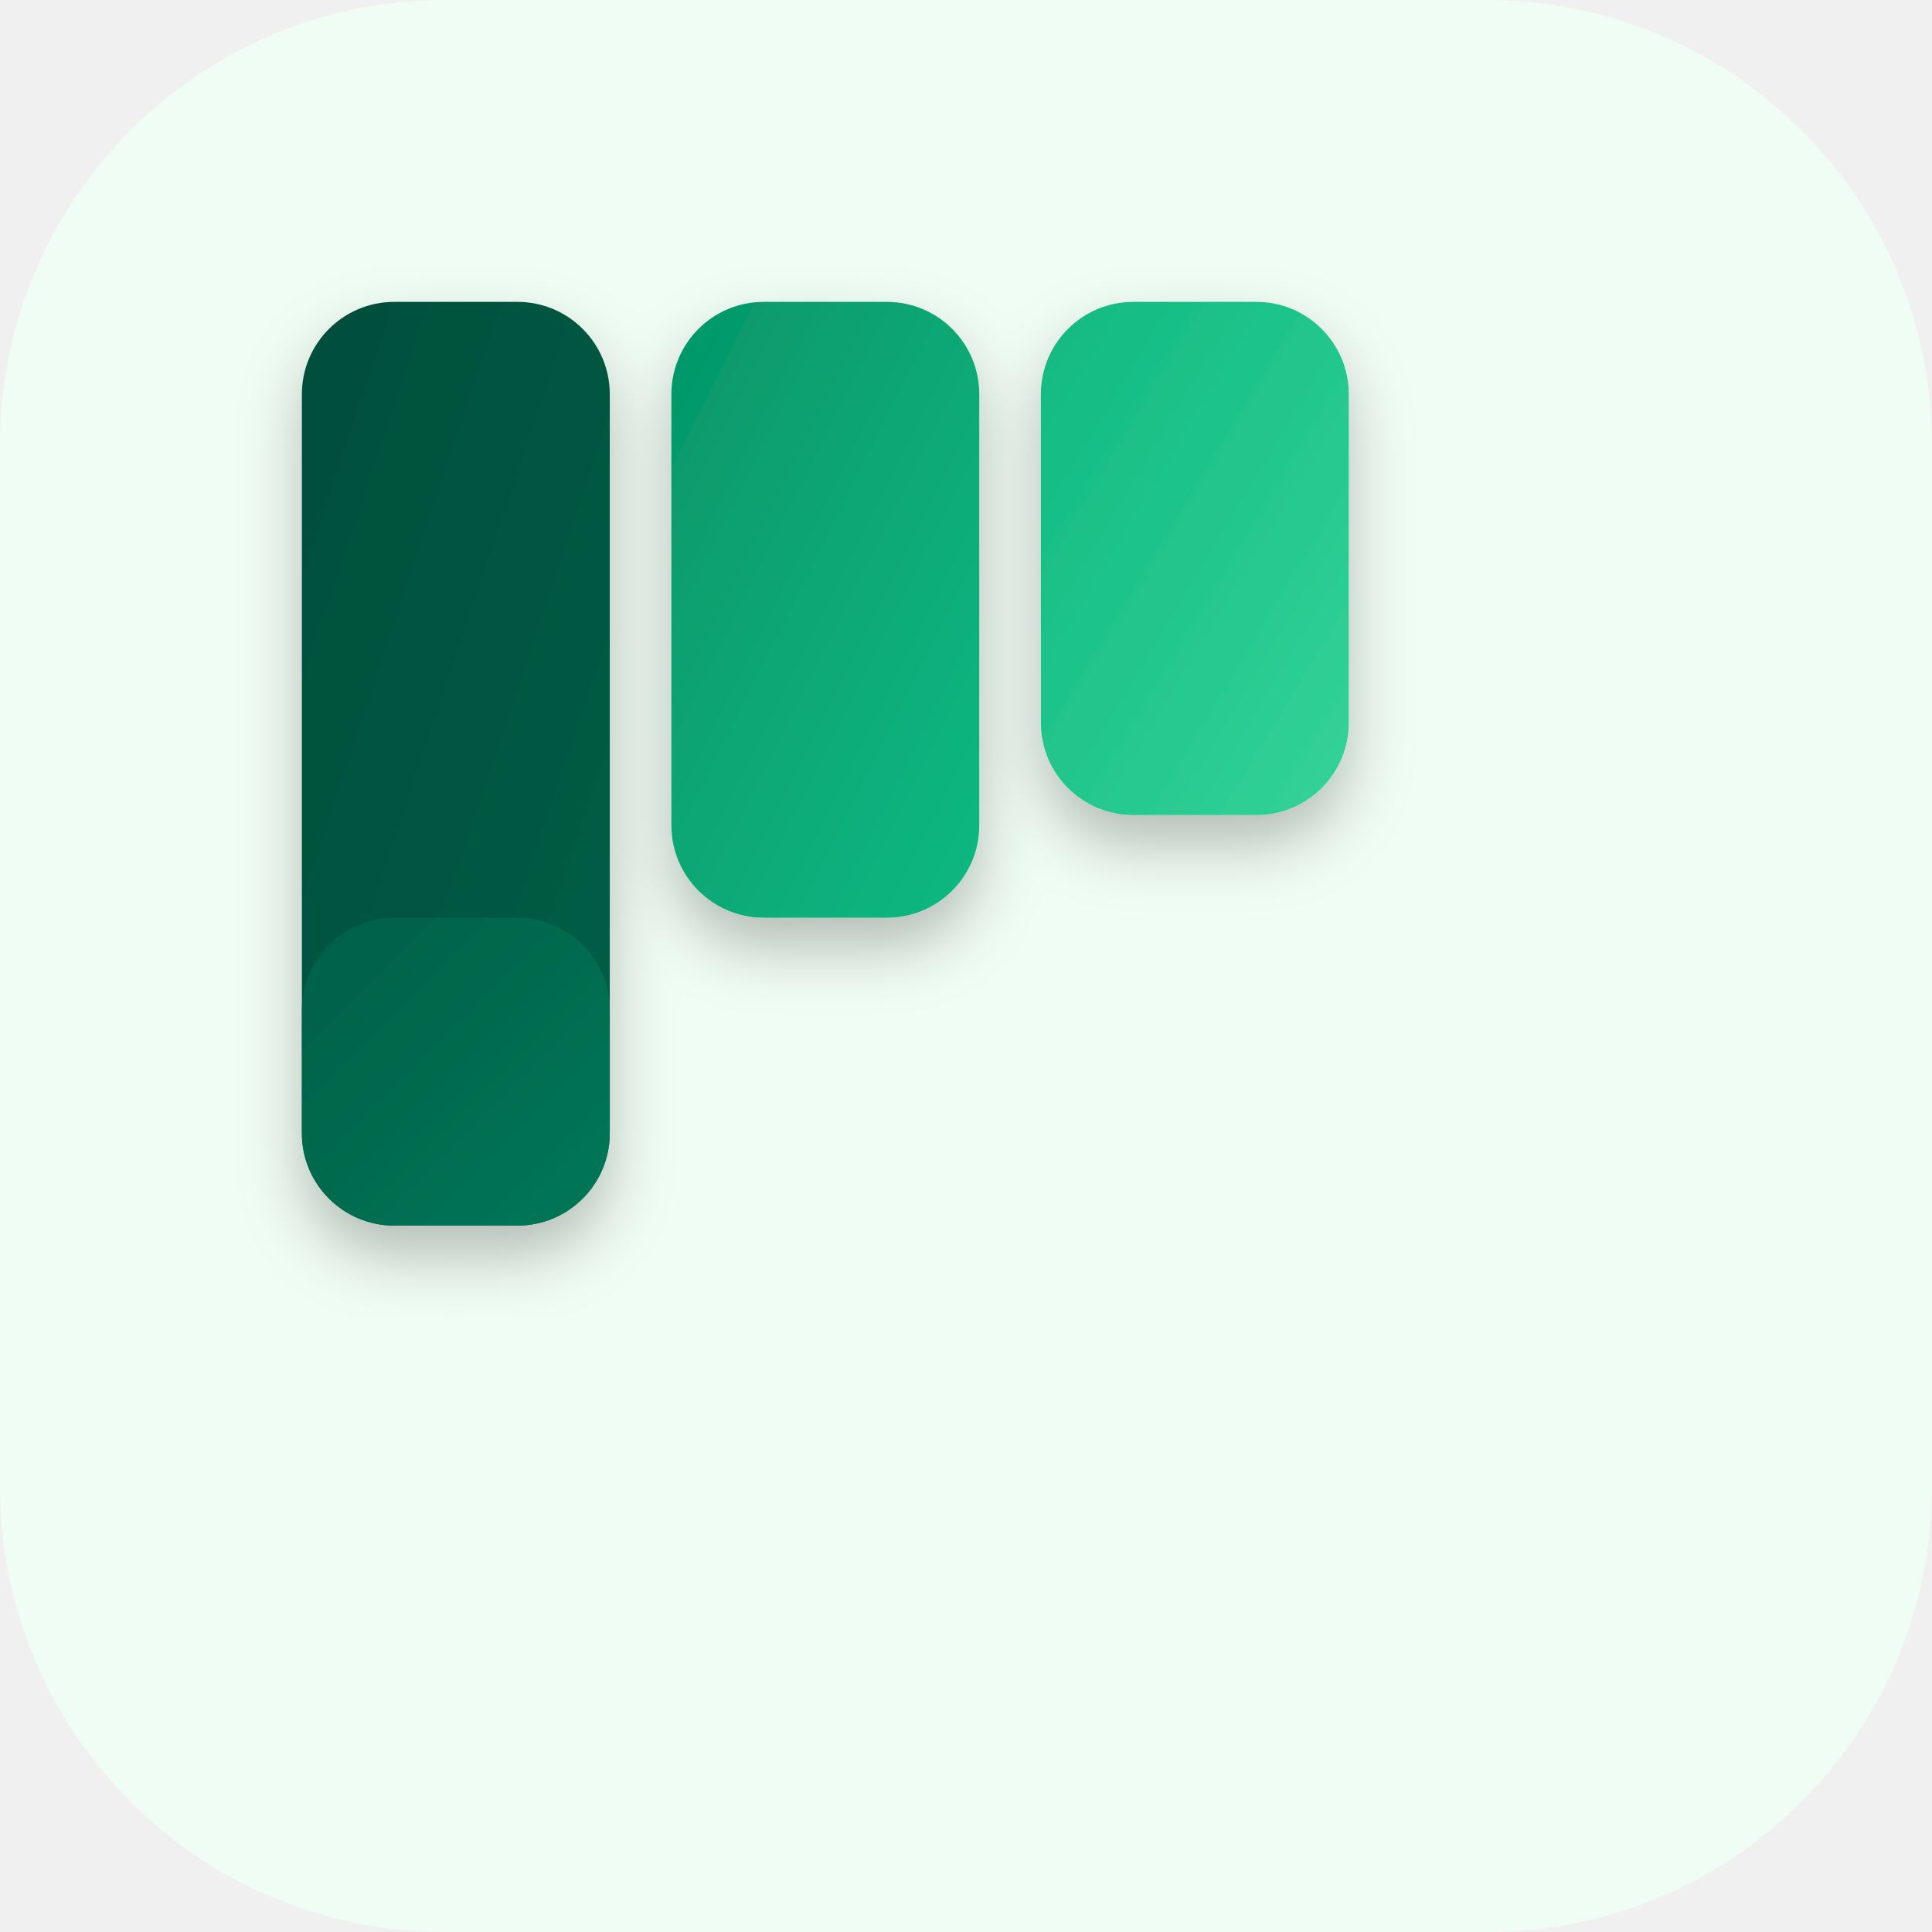
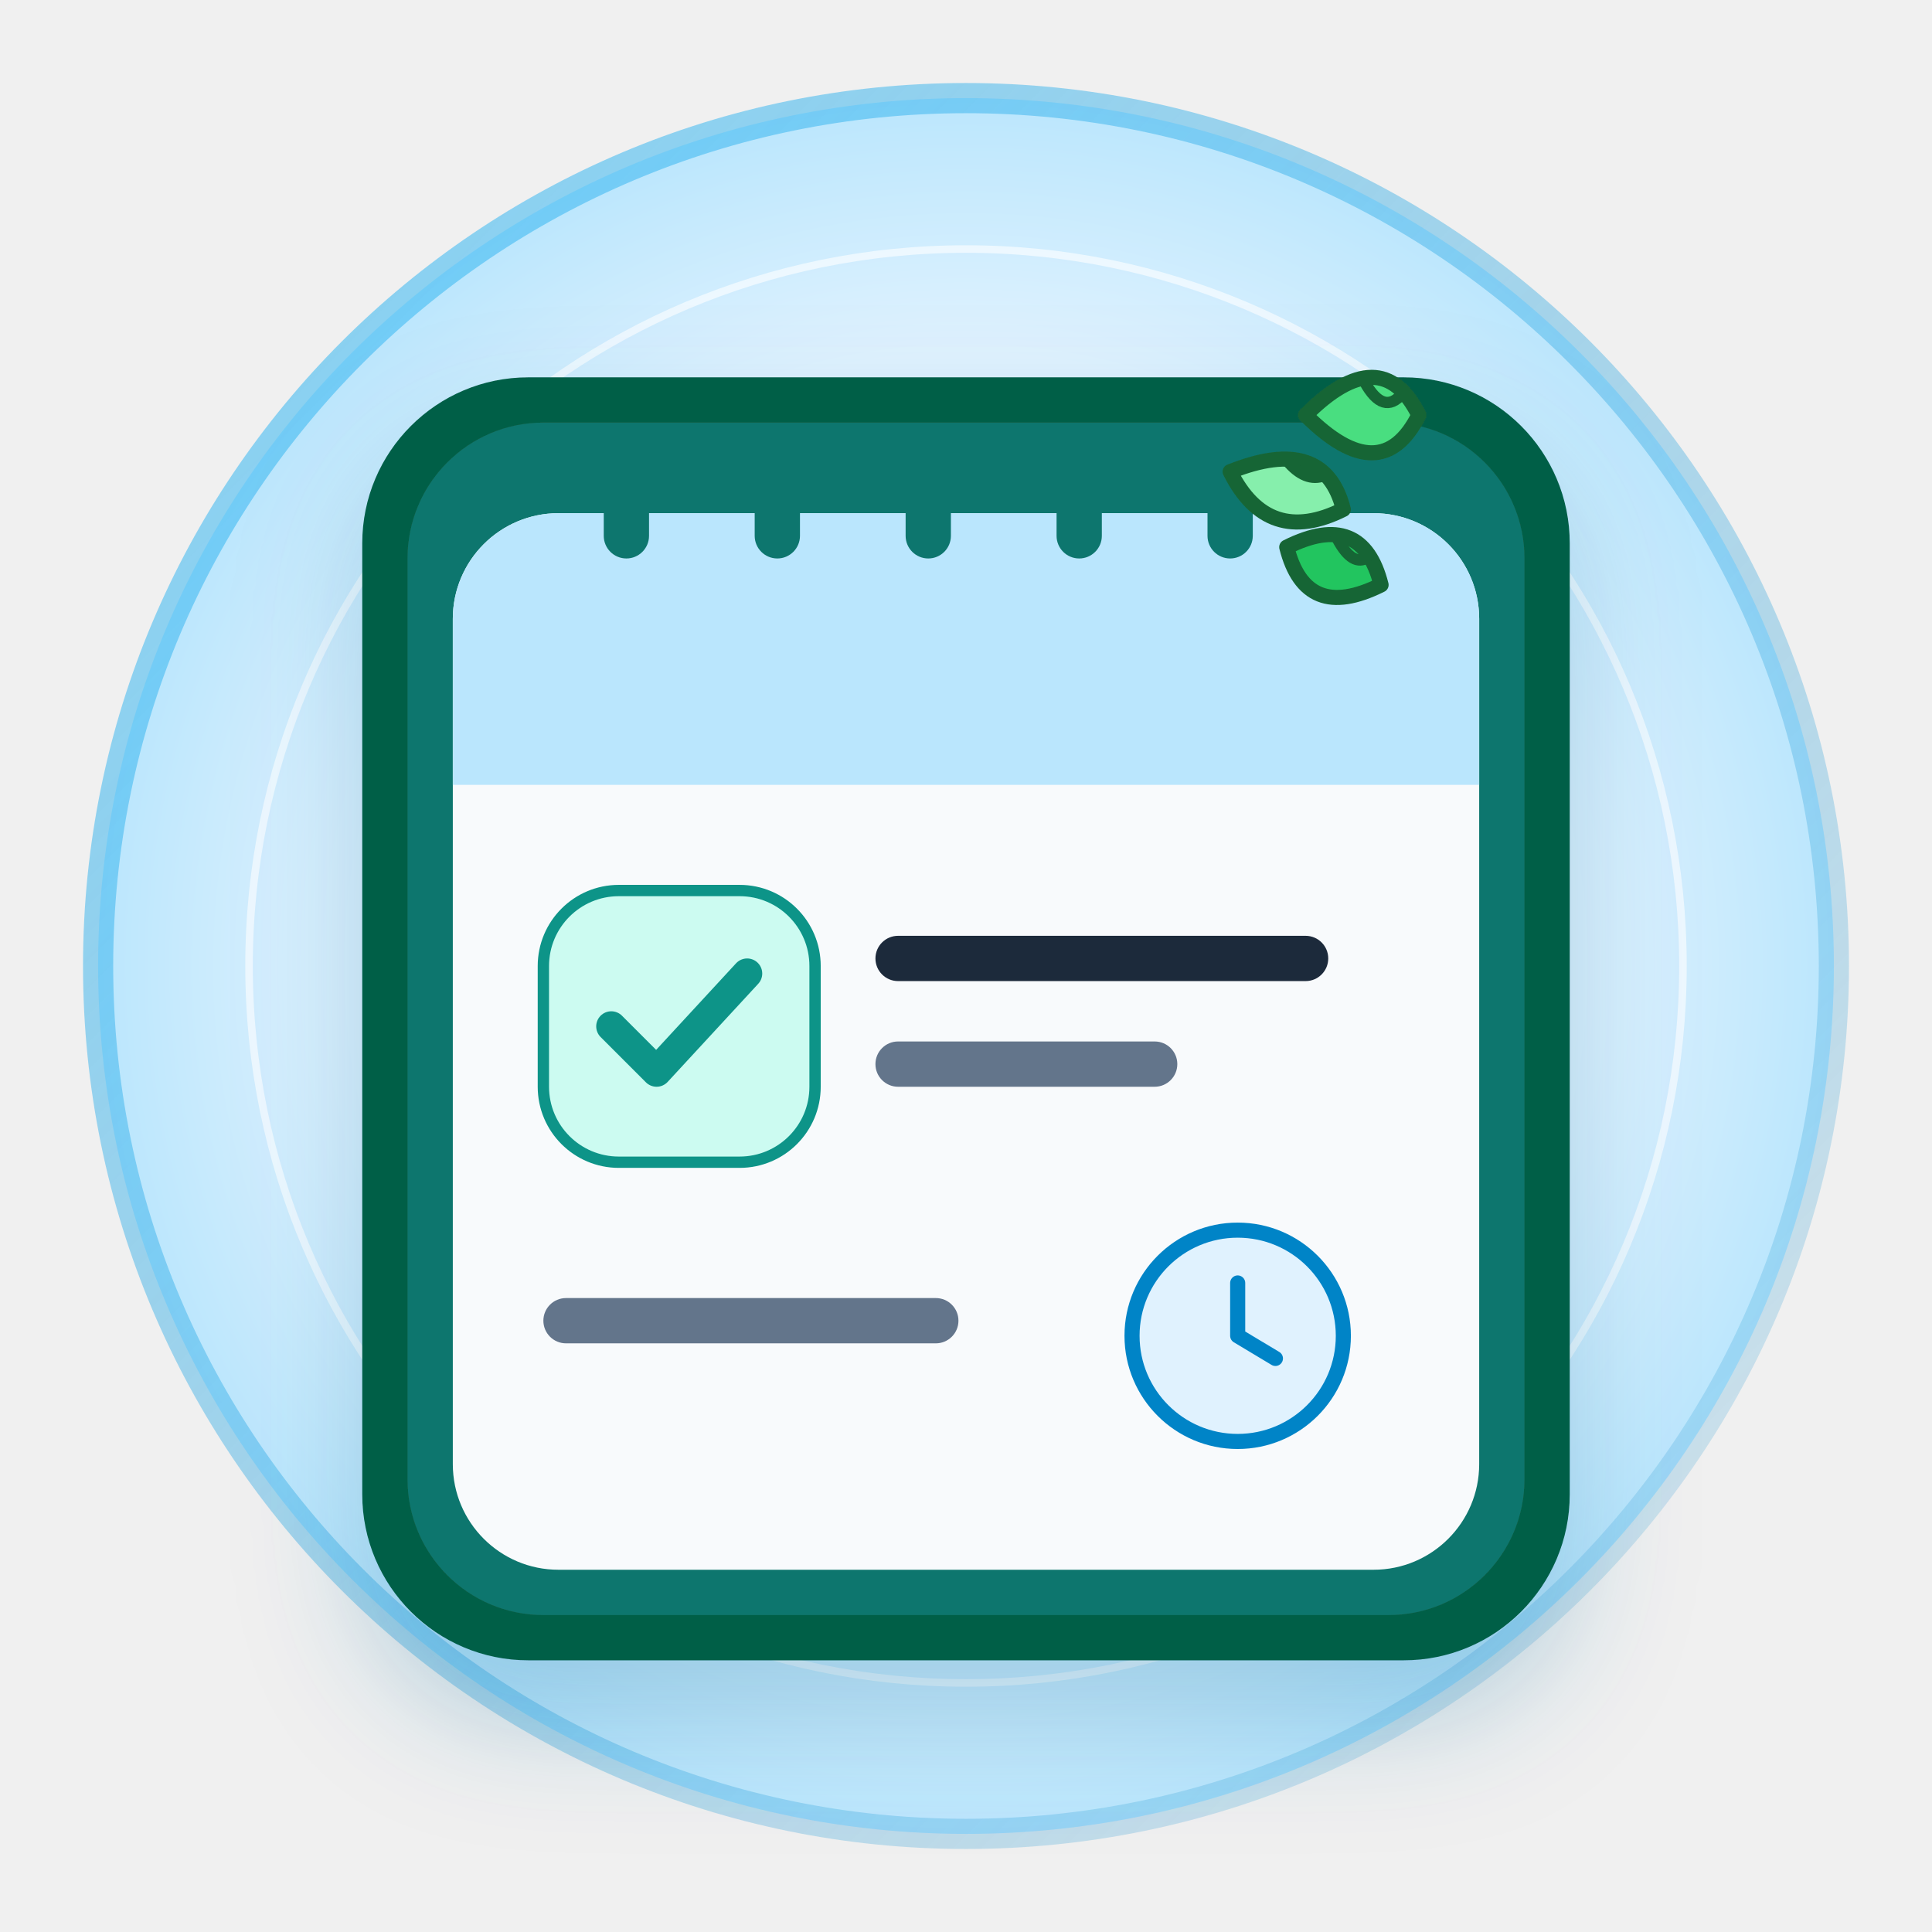
<svg xmlns="http://www.w3.org/2000/svg" viewBox="0 0 512 512" width="512" height="512">
  <defs>
-     <linearGradient id="emeraldDark" x1="0%" y1="0%" x2="100%" y2="100%">
-       <stop offset="0%" stop-color="#065f46" />
-       <stop offset="100%" stop-color="#047857" />
+     <radialGradient id="badgeBg" cx="50%" cy="50%" r="50%">
+       <stop offset="0%" stop-color="#f0f9ff" />
+       <stop offset="70%" stop-color="#e0f2fe" />
+       <stop offset="100%" stop-color="#bae6fd" />
+     </radialGradient>
+     <linearGradient id="ringGlow" x1="0%" y1="0%" x2="100%" y2="100%">
+       <stop offset="0%" stop-color="#38bdf8" stop-opacity="0.6" />
+       <stop offset="100%" stop-color="#0284c7" stop-opacity="0.1" />
    </linearGradient>
-     <linearGradient id="emeraldMid" x1="0%" y1="0%" x2="100%" y2="100%">
-       <stop offset="0%" stop-color="#059669" />
-       <stop offset="100%" stop-color="#10b981" />
-     </linearGradient>
-     <linearGradient id="emeraldLight" x1="0%" y1="0%" x2="100%" y2="100%">
-       <stop offset="0%" stop-color="#10b981" />
-       <stop offset="100%" stop-color="#34d399" />
-     </linearGradient>
-     <linearGradient id="emeraldDeep" x1="0%" y1="0%" x2="100%" y2="100%">
-       <stop offset="0%" stop-color="#064e3b" />
-       <stop offset="100%" stop-color="#065f46" />
-     </linearGradient>
-     <filter id="shadow" x="-10%" y="-10%" width="120%" height="120%">
-       <feDropShadow dx="0" dy="12" stdDeviation="12" flood-color="#000000" flood-opacity="0.25" />
+     <filter id="plannerShadow" x="-20%" y="-20%" width="140%" height="140%">
+       <feDropShadow dx="0" dy="16" stdDeviation="16" flood-color="#0369a1" flood-opacity="0.25" />
    </filter>
  </defs>
-   <rect width="512" height="512" rx="118" fill="#f0fdf4" />
-   <g filter="url(#shadow)" transform="translate(80, 80) scale(0.68)">
-     {/* Left vertical tall bar */}
-     <rect x="0" y="0" width="120" height="360" rx="36" fill="url(#emeraldDeep)" />
-     
-     {/* Left bottom protruding bar segment */}
-     <rect x="0" y="240" width="120" height="120" rx="36" fill="url(#emeraldDark)" />
- 
-     {/* Middle horizontal/vertical block */}
-     <rect x="144" y="0" width="120" height="240" rx="36" fill="url(#emeraldMid)" />
- 
-     {/* Top right floating block */}
-     <rect x="288" y="0" width="120" height="200" rx="36" fill="url(#emeraldLight)" />
+   <circle cx="256" cy="256" r="230" fill="url(#badgeBg)" stroke="url(#ringGlow)" stroke-width="8" />
+   <circle cx="256" cy="256" r="190" fill="none" stroke="#ffffff" stroke-width="2" opacity="0.6" />
+   <g filter="url(#plannerShadow)" transform="translate(96, 80)">
+     <rect x="0" y="20" width="320" height="340" rx="44" fill="#065f46" />
+     <rect x="12" y="32" width="296" height="316" rx="36" fill="#0f766e" />
+     <rect x="24" y="56" width="272" height="280" rx="28" fill="#f8fafc" />
+     <path d="M 24 84 A 28 28 0 0 1 52 56 L 268 56 A 28 28 0 0 1 296 84 L 296 128 L 24 128 Z" fill="#bae6fd" />
+     <g fill="#0f766e">
+       <rect x="64" y="36" width="12" height="32" rx="6" />
+       <rect x="104" y="36" width="12" height="32" rx="6" />
+       <rect x="144" y="36" width="12" height="32" rx="6" />
+       <rect x="184" y="36" width="12" height="32" rx="6" />
+       <rect x="224" y="36" width="12" height="32" rx="6" />
+     </g>
+     <g transform="translate(220, 10)">
+       <path d="M 30 20 Q 50 0 60 20 Q 50 40 30 20 Z" fill="#4ade80" stroke="#166534" stroke-width="4" stroke-linejoin="round" />
+       <path d="M 45 10 Q 50 20 55 15" fill="none" stroke="#166534" stroke-width="3" stroke-linecap="round" />
+       <path d="M 10 35 Q 35 25 40 45 Q 20 55 10 35 Z" fill="#86efac" stroke="#166534" stroke-width="4" stroke-linejoin="round" />
+       <path d="M 25 32 Q 30 38 35 36" fill="none" stroke="#166534" stroke-width="3" stroke-linecap="round" />
+       <path d="M 25 55 Q 45 45 50 65 Q 30 75 25 55 Z" fill="#22c55e" stroke="#166534" stroke-width="4" stroke-linejoin="round" />
+       <path d="M 38 52 Q 42 60 46 58" fill="none" stroke="#166534" stroke-width="3" stroke-linecap="round" />
+     </g>
+     <g transform="translate(48, 156)">
+       <rect x="0" y="0" width="72" height="72" rx="20" fill="#ccfbf1" stroke="#0d9488" stroke-width="3" />
+       <path d="M 18 36 L 30 48 L 54 22" fill="none" stroke="#0d9488" stroke-width="8" stroke-linecap="round" stroke-linejoin="round" />
+     </g>
+     <g transform="translate(136, 168)">
+       <rect x="0" y="0" width="120" height="12" rx="6" fill="#1e293b" />
+       <rect x="0" y="28" width="80" height="12" rx="6" fill="#64748b" />
+     </g>
+     <g transform="translate(48, 252)">
+       <rect x="0" y="12" width="110" height="12" rx="6" fill="#64748b" />
+       <g transform="translate(156, -6)">
+         <circle cx="28" cy="28" r="28" fill="#e0f2fe" stroke="#0284c7" stroke-width="4" />
+         <path d="M 28 14 L 28 28 L 38 34" fill="none" stroke="#0284c7" stroke-width="4" stroke-linecap="round" stroke-linejoin="round" />
+       </g>
+     </g>
  </g>
</svg>
